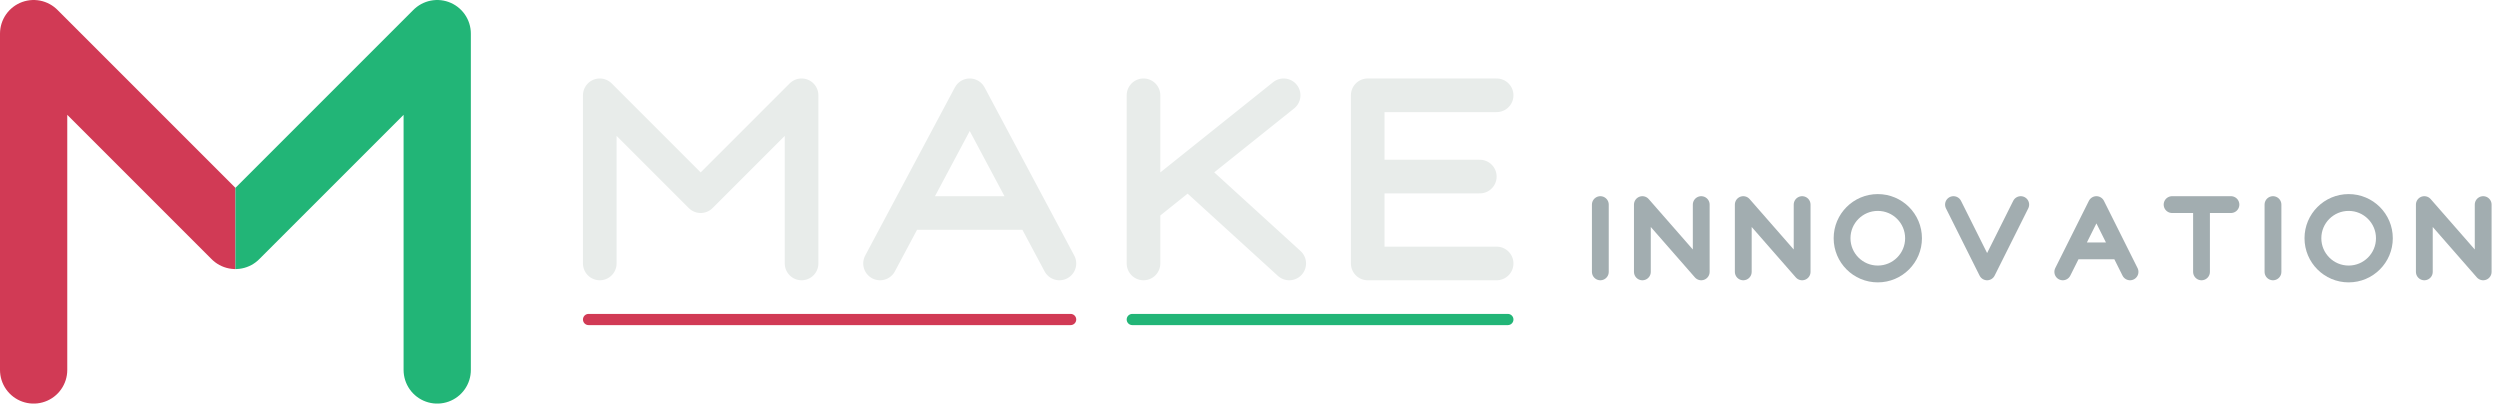
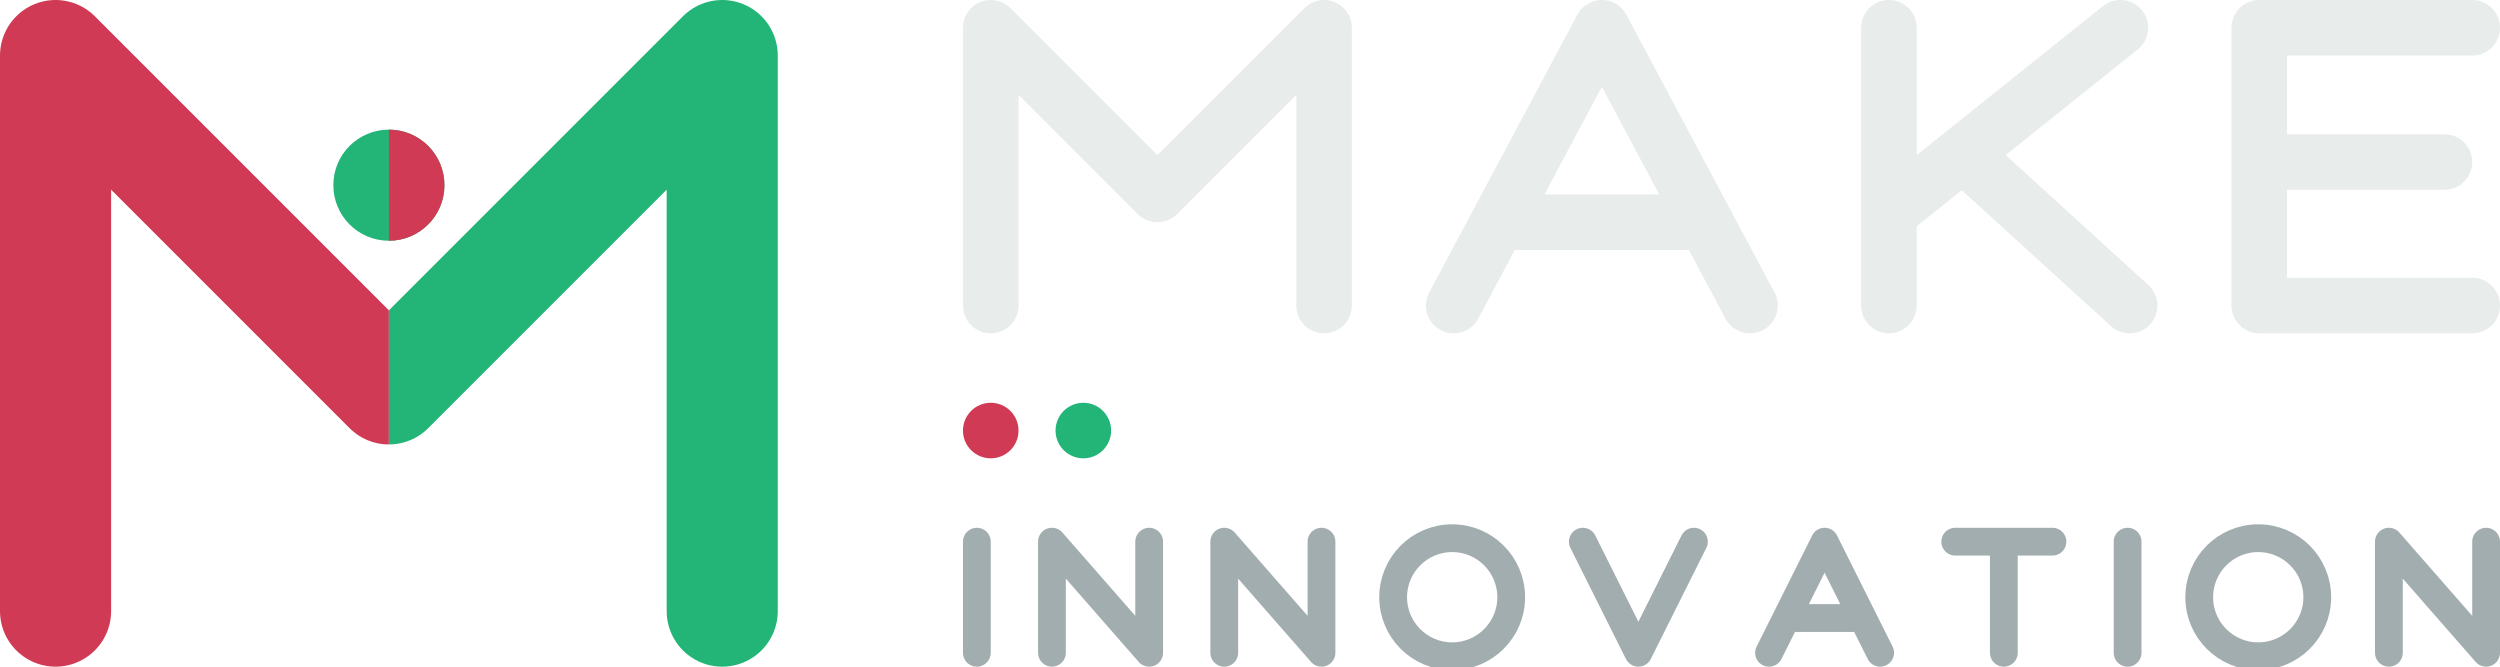
- <svg xmlns="http://www.w3.org/2000/svg" viewBox="0 0 892 144" width="892" height="144" role="img" aria-label="MAKE Innovation">
+ <svg xmlns="http://www.w3.org/2000/svg" viewBox="0 0 540 144" width="540" height="144" role="img" aria-label="MAKE Innovation">
  <g transform="translate(-36 -52)">
    <defs>
-       <clipPath id="quAdunkel-ma">
+       <clipPath id="qudunkel-ma">
        <rect width="120" height="240" />
      </clipPath>
-       <clipPath id="quAdunkel-ke">
+       <clipPath id="qudunkel-ke">
        <rect x="120" width="120" height="240" />
      </clipPath>
    </defs>
-     <path clip-path="url(#quAdunkel-ma)" d="M48 184L48 64L120 136" fill="none" stroke="#D13A55" stroke-width="24" stroke-linecap="round" stroke-linejoin="round" />
-     <path clip-path="url(#quAdunkel-ke)" d="M192 184L192 64L120 136" fill="none" stroke="#22B577" stroke-width="24" stroke-linecap="round" stroke-linejoin="round" />
+     <path clip-path="url(#qudunkel-ma)" d="M48 184L48 64L120 136" fill="none" stroke="#D13A55" stroke-width="24" stroke-linecap="round" stroke-linejoin="round" />
+     <path clip-path="url(#qudunkel-ke)" d="M192 184L192 64L120 136" fill="none" stroke="#22B577" stroke-width="24" stroke-linecap="round" stroke-linejoin="round" />
+     <g>
+       <circle cx="120" cy="92" r="12" fill="#22B577" />
+       <path d="M120 80A12 12 0 0 1 120 104Z" fill="#D13A55" />
+     </g>
  </g>
-   <g transform="translate(208 28)">
+   <g transform="translate(208 0)">
    <path d="M6 66L6 6L42 42L78 6L78 66M106 66L138 6L170 66M116 48L160 48M200 6L200 66M250 6L200 46M216 33.2L252 66M326 6L280 6L280 66L326 66M280 35L320 35" fill="none" stroke="#E8ECEA" stroke-width="12" stroke-linecap="round" stroke-linejoin="round" />
-     <rect x="0" y="84" width="176" height="4" rx="2" fill="#D13A55" />
-     <rect x="194" y="84" width="138" height="4" rx="2" fill="#22B577" />
-   </g>
-   <g transform="translate(568 70)">
-     <path d="M3 3L3 27M18 27L18 3L39 27L39 3M54 27L54 3L75 27L75 3M129 3L141 27L153 3M168 27L180 3L192 27M172.5 19.5L187.5 19.5M207 3L228 3M217.5 3L217.5 27M243 3L243 27M297 27L297 3L318 27L318 3" fill="none" stroke="#A2ADB0" stroke-width="6" stroke-linecap="round" stroke-linejoin="round" />
-     <circle cx="102" cy="15" r="12.75" fill="none" stroke="#A2ADB0" stroke-width="6" />
-     <circle cx="270" cy="15" r="12.75" fill="none" stroke="#A2ADB0" stroke-width="6" />
+     <circle cx="6" cy="93" r="6" fill="#D13A55" />
+     <circle cx="26" cy="93" r="6" fill="#22B577" />
+     <g transform="translate(0 114)">
+       <path d="M3 3L3 27M19.22 27L19.22 3L40.22 27L40.22 3M56.44 27L56.44 3L77.44 27L77.44 3M133.89 3L145.89 27L157.89 3M174.11 27L186.11 3L198.11 27M178.61 19.5L193.61 19.5M214.33 3L235.33 3M224.83 3L224.83 27M251.56 3L251.56 27M308 27L308 3L329 27L329 3" fill="none" stroke="#A2ADB0" stroke-width="6" stroke-linecap="round" stroke-linejoin="round" />
+       <circle cx="105.67" cy="15" r="12.75" fill="none" stroke="#A2ADB0" stroke-width="6" />
+       <circle cx="279.78" cy="15" r="12.75" fill="none" stroke="#A2ADB0" stroke-width="6" />
+     </g>
  </g>
</svg>
